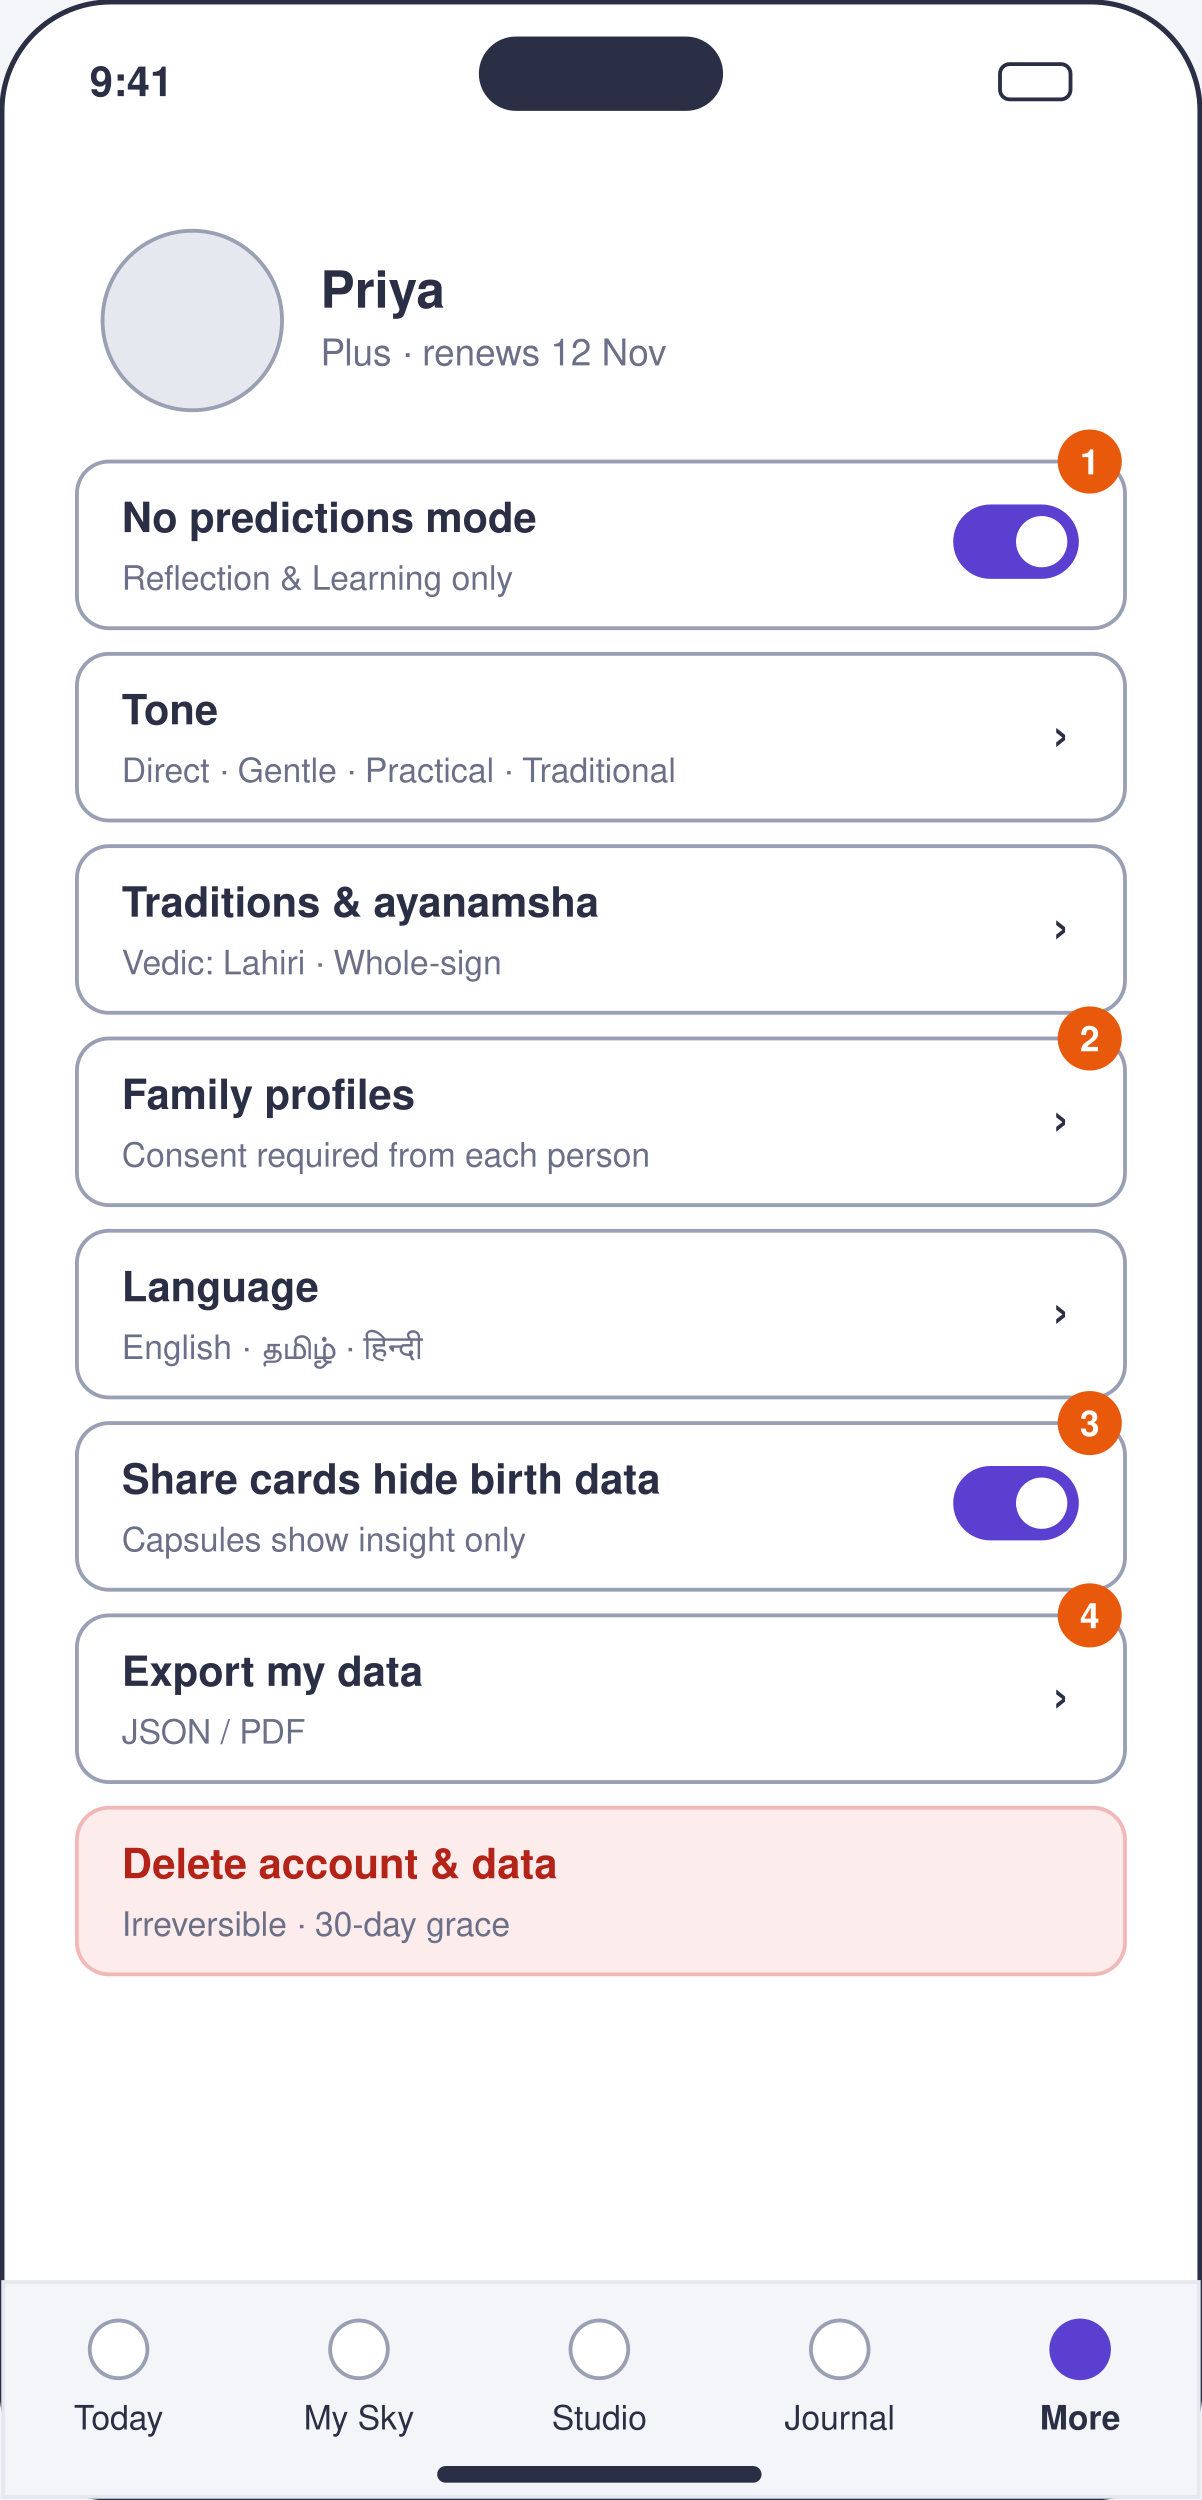
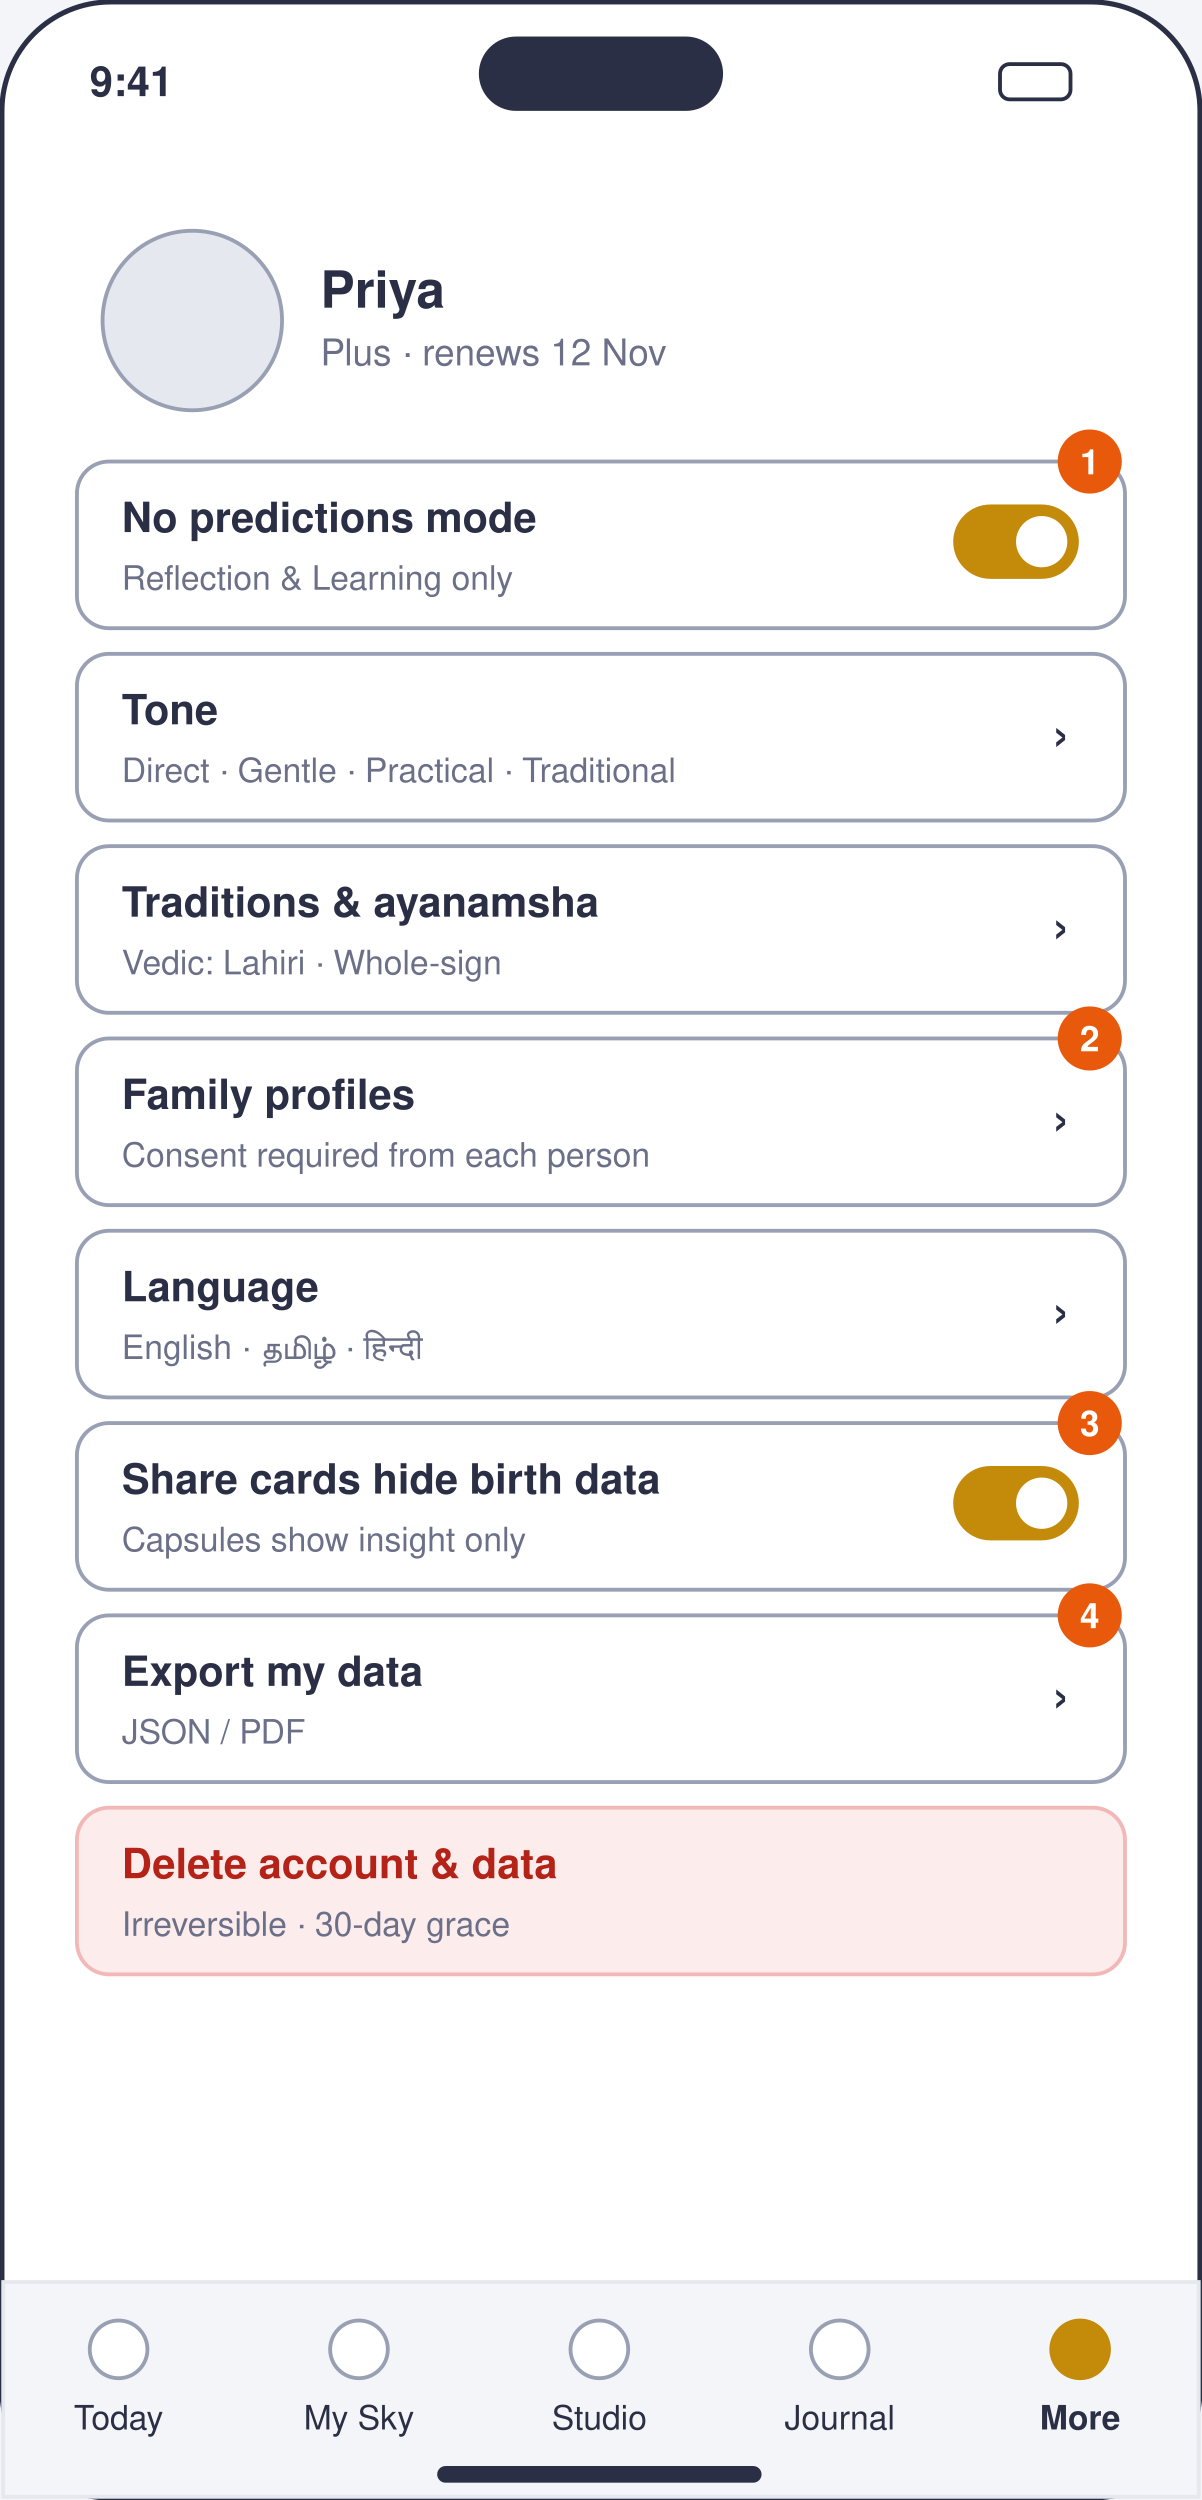
<svg xmlns="http://www.w3.org/2000/svg" viewBox="0 0 375 780" width="375" height="780" font-family="Segoe UI, Helvetica, Arial, sans-serif">
  <rect width="375" height="780" fill="#F4F5F8" />
  <rect x="0.6" y="0.6" width="373.8" height="778.8" rx="34" fill="#FFFFFF" stroke="#2B2F45" stroke-width="1.6" />
  <text x="28" y="30" font-size="13" font-weight="600" fill="#2B2F45" text-anchor="start">9:41</text>
  <rect x="150" y="12" width="75" height="22" rx="11" fill="#2B2F45" stroke="#2B2F45" stroke-width="1.2" />
  <rect x="312" y="20" width="22" height="11" rx="3" fill="#FFFFFF" stroke="#2B2F45" stroke-width="1.2" />
  <circle cx="60" cy="100" r="28" fill="#E6E8F0" stroke="#9AA0B4" stroke-width="1.2" />
  <text x="100" y="96" font-size="16" font-weight="700" fill="#2B2F45" text-anchor="start">Priya</text>
  <text x="100" y="114" font-size="11.5" font-weight="400" fill="#6B7088" text-anchor="start">Plus · renews 12 Nov</text>
  <rect x="24" y="144" width="327" height="52" rx="10" fill="#FFFFFF" stroke="#9AA0B4" stroke-width="1.2" />
  <text x="38" y="166" font-size="13" font-weight="600" fill="#2B2F45" text-anchor="start">No predictions mode</text>
  <text x="38" y="184" font-size="10.5" font-weight="400" fill="#6B7088" text-anchor="start">Reflection &amp; Learning only</text>
-   <rect x="298" y="158" width="38" height="22" rx="11" fill="#5B3FD1" stroke="#5B3FD1" stroke-width="1.2" />
+   <rect x="298" y="158" width="38" height="22" rx="11" fill="#C48A0A" stroke="#C48A0A" stroke-width="1.2" />
  <circle cx="325" cy="169" r="8" fill="#FFFFFF" stroke="none" stroke-width="1.2" />
  <rect x="24" y="204" width="327" height="52" rx="10" fill="#FFFFFF" stroke="#9AA0B4" stroke-width="1.2" />
  <text x="38" y="226" font-size="13" font-weight="600" fill="#2B2F45" text-anchor="start">Tone</text>
  <text x="38" y="244" font-size="10.5" font-weight="400" fill="#6B7088" text-anchor="start">Direct · Gentle · Practical · Traditional</text>
  <text x="334" y="235" font-size="18" font-weight="400" fill="#2B2F45" text-anchor="end">›</text>
  <rect x="24" y="264" width="327" height="52" rx="10" fill="#FFFFFF" stroke="#9AA0B4" stroke-width="1.2" />
  <text x="38" y="286" font-size="13" font-weight="600" fill="#2B2F45" text-anchor="start">Traditions &amp; ayanamsha</text>
  <text x="38" y="304" font-size="10.5" font-weight="400" fill="#6B7088" text-anchor="start">Vedic: Lahiri · Whole-sign</text>
  <text x="334" y="295" font-size="18" font-weight="400" fill="#2B2F45" text-anchor="end">›</text>
  <rect x="24" y="324" width="327" height="52" rx="10" fill="#FFFFFF" stroke="#9AA0B4" stroke-width="1.2" />
  <text x="38" y="346" font-size="13" font-weight="600" fill="#2B2F45" text-anchor="start">Family profiles</text>
  <text x="38" y="364" font-size="10.5" font-weight="400" fill="#6B7088" text-anchor="start">Consent required from each person</text>
  <text x="334" y="355" font-size="18" font-weight="400" fill="#2B2F45" text-anchor="end">›</text>
  <rect x="24" y="384" width="327" height="52" rx="10" fill="#FFFFFF" stroke="#9AA0B4" stroke-width="1.2" />
  <text x="38" y="406" font-size="13" font-weight="600" fill="#2B2F45" text-anchor="start">Language</text>
  <text x="38" y="424" font-size="10.5" font-weight="400" fill="#6B7088" text-anchor="start">English · தமிழ் · हिन्दी</text>
  <text x="334" y="415" font-size="18" font-weight="400" fill="#2B2F45" text-anchor="end">›</text>
  <rect x="24" y="444" width="327" height="52" rx="10" fill="#FFFFFF" stroke="#9AA0B4" stroke-width="1.2" />
  <text x="38" y="466" font-size="13" font-weight="600" fill="#2B2F45" text-anchor="start">Share cards hide birth data</text>
  <text x="38" y="484" font-size="10.5" font-weight="400" fill="#6B7088" text-anchor="start">Capsules show insight only</text>
-   <rect x="298" y="458" width="38" height="22" rx="11" fill="#5B3FD1" stroke="#5B3FD1" stroke-width="1.2" />
+   <rect x="298" y="458" width="38" height="22" rx="11" fill="#C48A0A" stroke="#C48A0A" stroke-width="1.2" />
  <circle cx="325" cy="469" r="8" fill="#FFFFFF" stroke="none" stroke-width="1.2" />
  <rect x="24" y="504" width="327" height="52" rx="10" fill="#FFFFFF" stroke="#9AA0B4" stroke-width="1.2" />
  <text x="38" y="526" font-size="13" font-weight="600" fill="#2B2F45" text-anchor="start">Export my data</text>
  <text x="38" y="544" font-size="10.5" font-weight="400" fill="#6B7088" text-anchor="start">JSON / PDF</text>
  <text x="334" y="535" font-size="18" font-weight="400" fill="#2B2F45" text-anchor="end">›</text>
  <rect x="24" y="564" width="327" height="52" rx="10" fill="#FDECEC" stroke="#F2B8B8" stroke-width="1.2" />
  <text x="38" y="586" font-size="13" font-weight="600" fill="#B42318" text-anchor="start">Delete account &amp; data</text>
  <text x="38" y="604" font-size="10.5" font-weight="400" fill="#6B7088" text-anchor="start">Irreversible · 30-day grace</text>
  <circle cx="340" cy="144" r="10" fill="#E8590C" />
  <text x="340" y="148" font-size="11" font-weight="700" fill="#fff" text-anchor="middle">1</text>
  <circle cx="340" cy="324" r="10" fill="#E8590C" />
  <text x="340" y="328" font-size="11" font-weight="700" fill="#fff" text-anchor="middle">2</text>
  <circle cx="340" cy="444" r="10" fill="#E8590C" />
  <text x="340" y="448" font-size="11" font-weight="700" fill="#fff" text-anchor="middle">3</text>
  <circle cx="340" cy="504" r="10" fill="#E8590C" />
  <text x="340" y="508" font-size="11" font-weight="700" fill="#fff" text-anchor="middle">4</text>
  <rect x="1" y="712" width="373" height="67" rx="0" fill="#F4F5F8" stroke="#E6E8F0" stroke-width="1.2" />
  <circle cx="37" cy="733" r="9" fill="#FFFFFF" stroke="#9AA0B4" stroke-width="1.2" />
  <text x="37" y="758" font-size="10.5" font-weight="400" fill="#2B2F45" text-anchor="middle">Today</text>
  <circle cx="112" cy="733" r="9" fill="#FFFFFF" stroke="#9AA0B4" stroke-width="1.2" />
  <text x="112" y="758" font-size="10.5" font-weight="400" fill="#2B2F45" text-anchor="middle">My Sky</text>
  <circle cx="187" cy="733" r="9" fill="#FFFFFF" stroke="#9AA0B4" stroke-width="1.2" />
  <text x="187" y="758" font-size="10.5" font-weight="400" fill="#2B2F45" text-anchor="middle">Studio</text>
  <circle cx="262" cy="733" r="9" fill="#FFFFFF" stroke="#9AA0B4" stroke-width="1.2" />
  <text x="262" y="758" font-size="10.5" font-weight="400" fill="#2B2F45" text-anchor="middle">Journal</text>
-   <circle cx="337" cy="733" r="9" fill="#5B3FD1" stroke="#5B3FD1" stroke-width="1.2" />
+   <circle cx="337" cy="733" r="9" fill="#C48A0A" stroke="#C48A0A" stroke-width="1.2" />
  <text x="337" y="758" font-size="10.5" font-weight="700" fill="#2B2F45" text-anchor="middle">More</text>
  <rect x="137" y="770" width="100" height="4" rx="2" fill="#2B2F45" stroke="#2B2F45" stroke-width="1.2" />
</svg>
